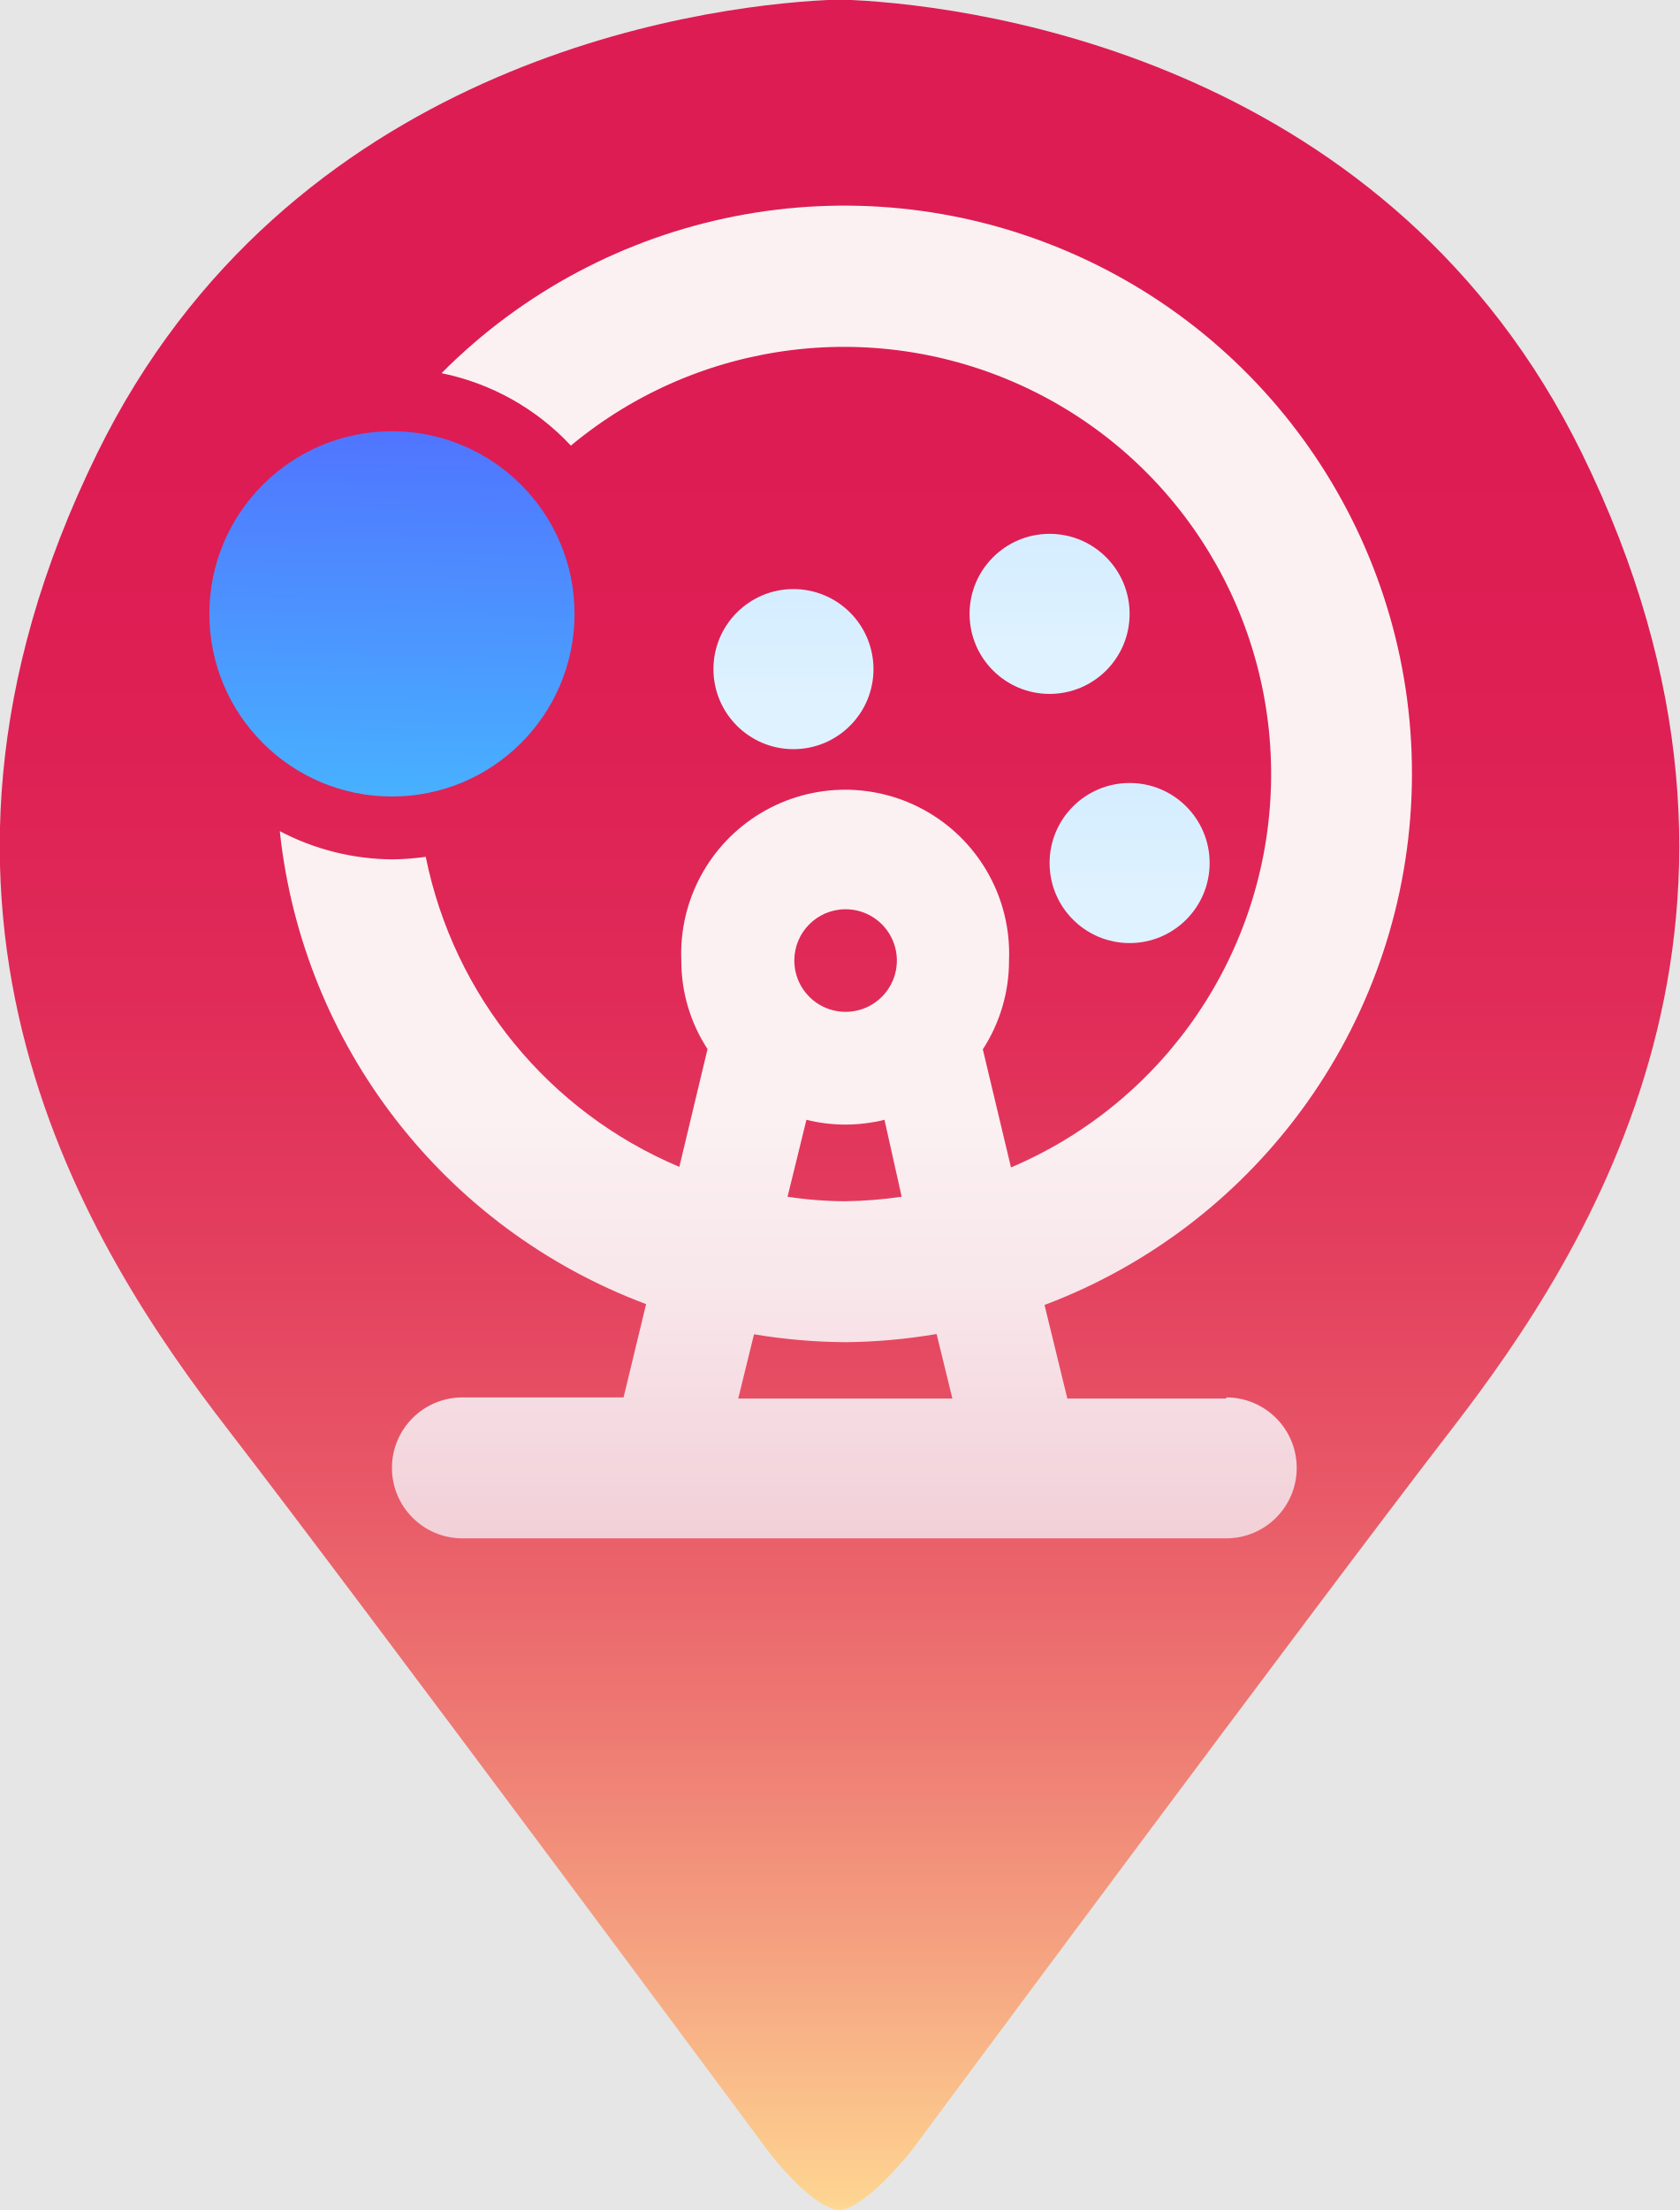
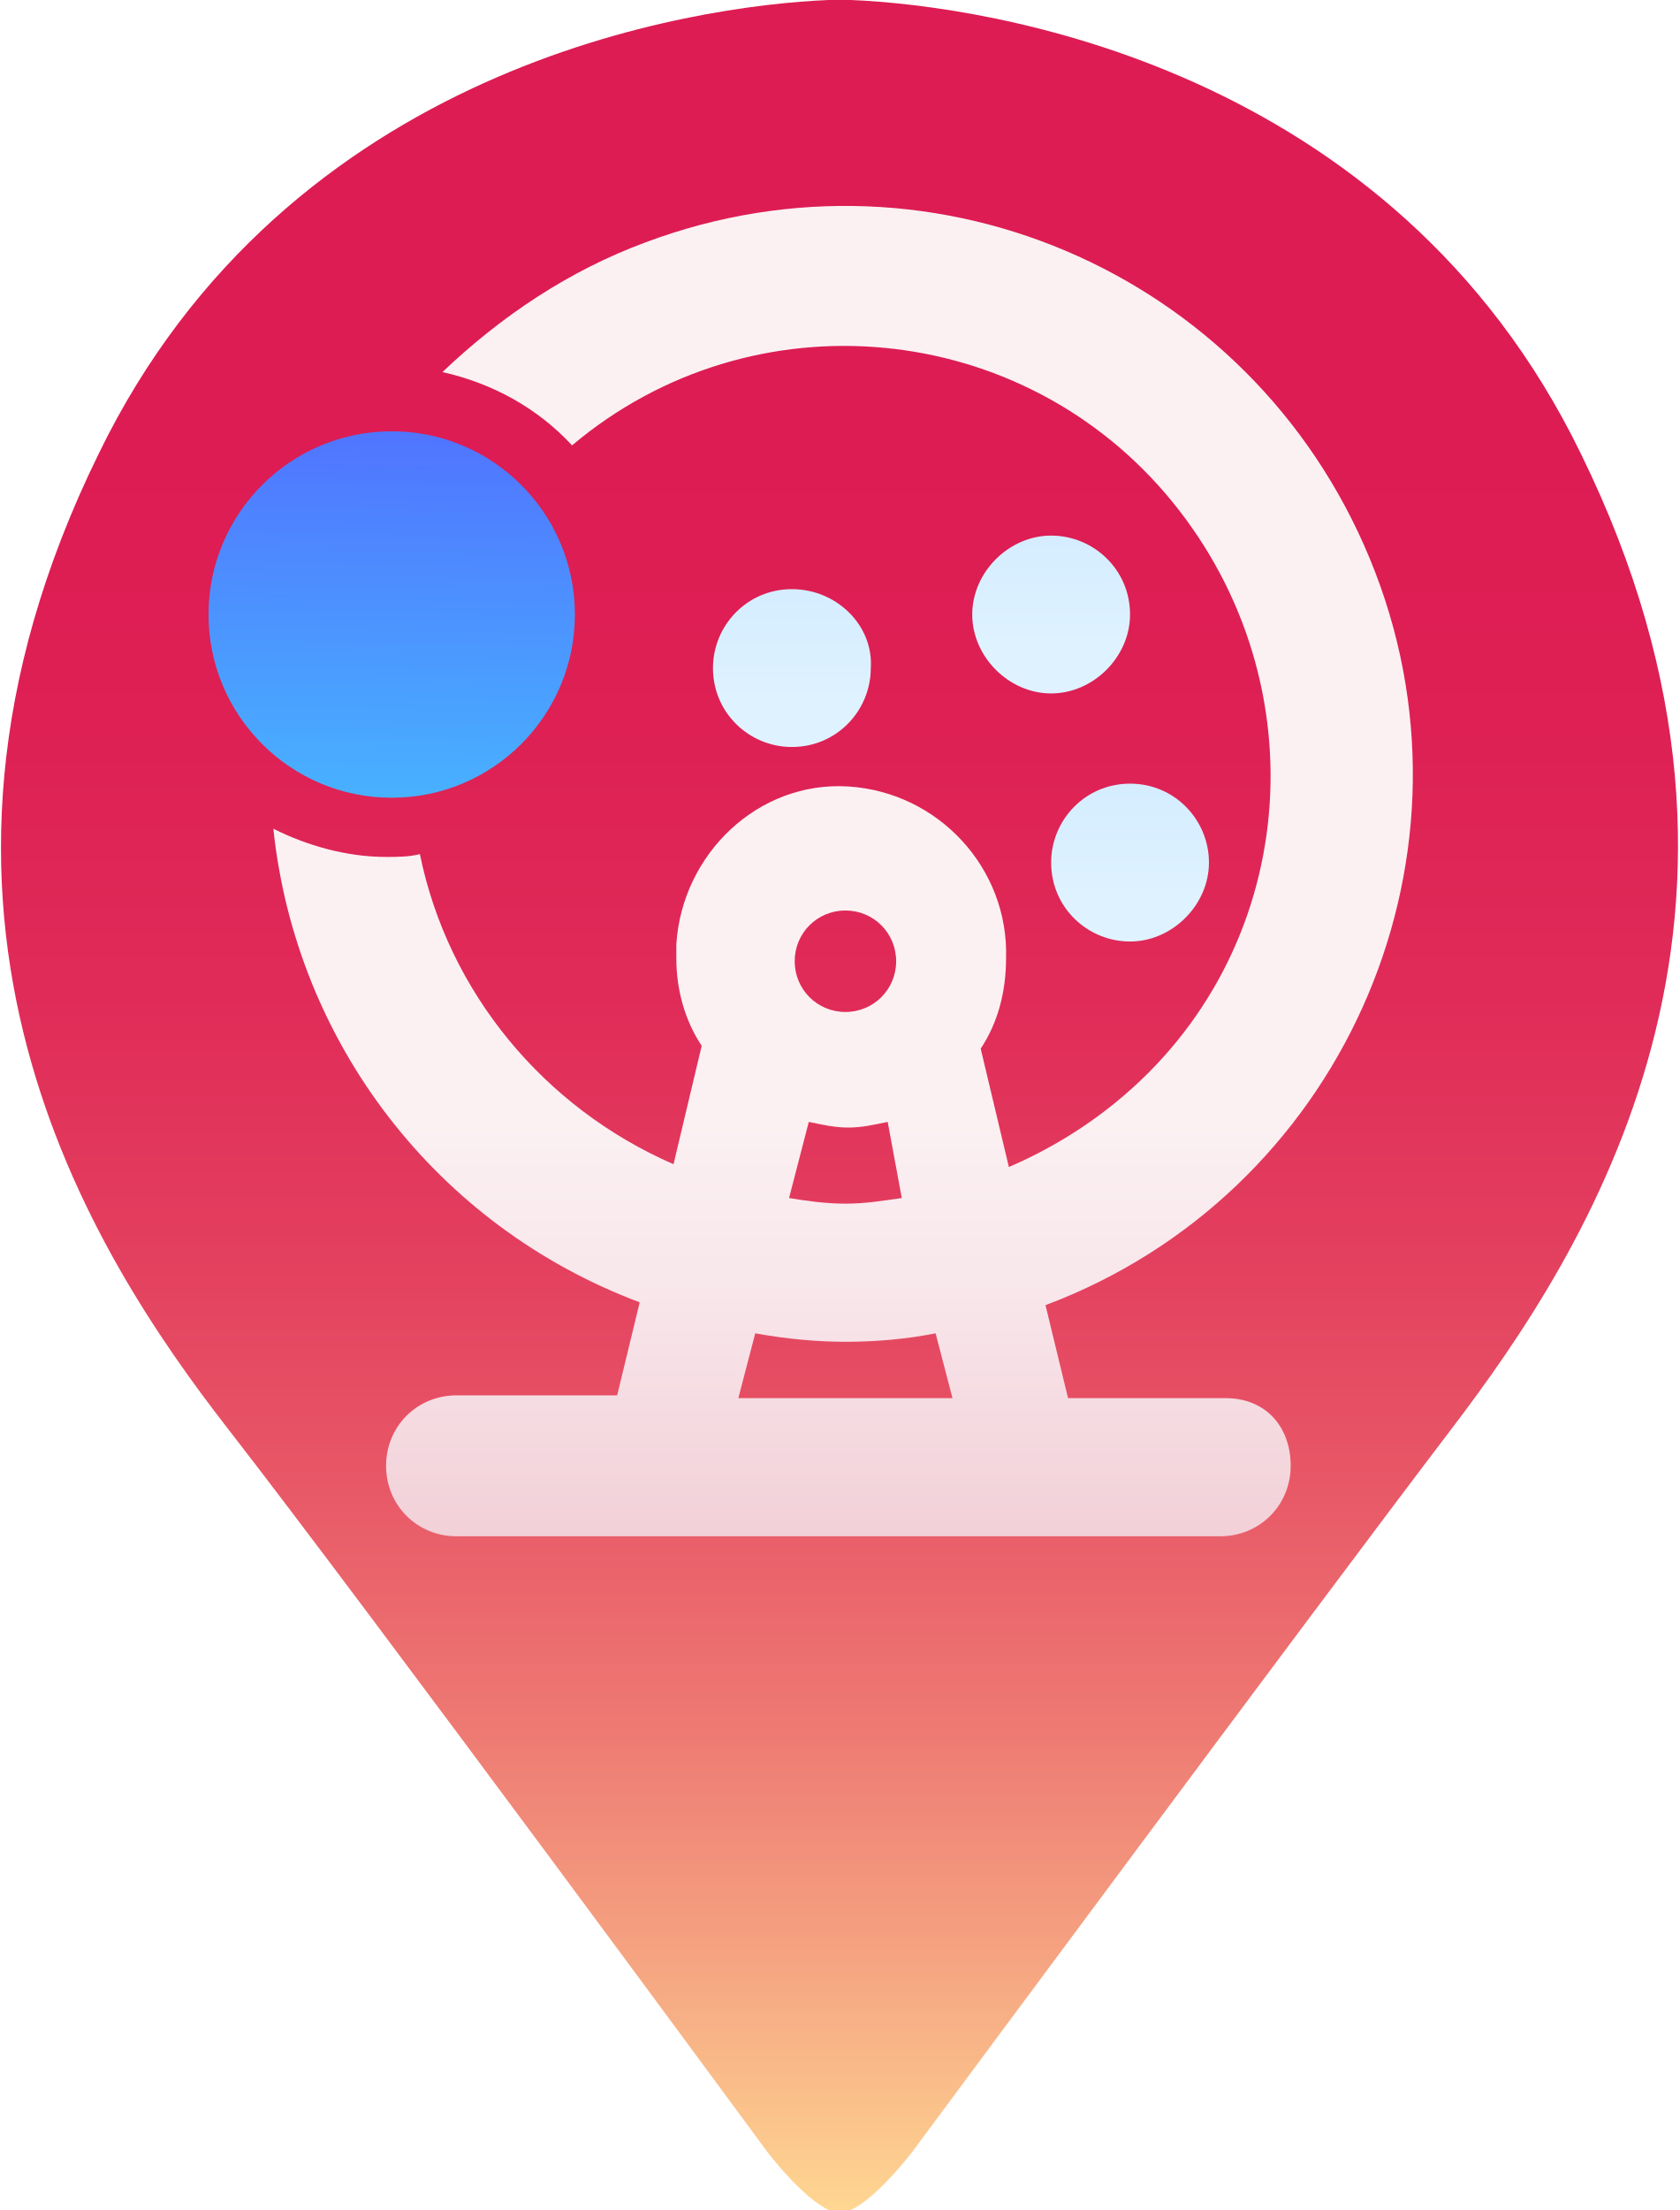
- <svg xmlns="http://www.w3.org/2000/svg" xmlns:xlink="http://www.w3.org/1999/xlink" viewBox="0 0 59.6 78.41">
-   <defs>
-     <style>.cls-1{fill:#e6e6e6;}.cls-2{fill:url(#未命名漸層_39);}.cls-3{fill:url(#未命名漸層_68);}.cls-4{fill:url(#未命名漸層_68-2);}.cls-5{fill:url(#未命名漸層_68-3);}.cls-6{fill:url(#未命名漸層_53);}.cls-7{fill:url(#未命名漸層_44);}</style>
-     <linearGradient id="未命名漸層_39" x1="29.8" y1="-0.33" x2="29.8" y2="78.85" gradientUnits="userSpaceOnUse">
-       <stop offset="0.21" stop-color="#dd1c53" />
-       <stop offset="0.33" stop-color="#de2054" />
-       <stop offset="0.45" stop-color="#e02b58" />
-       <stop offset="0.56" stop-color="#e33e5e" />
-       <stop offset="0.67" stop-color="#e85867" />
-       <stop offset="0.78" stop-color="#ee7a73" />
-       <stop offset="0.88" stop-color="#f5a381" />
-       <stop offset="0.99" stop-color="#fed491" />
-       <stop offset="1" stop-color="#ffdb94" />
+ <svg xmlns="http://www.w3.org/2000/svg" version="1.1" id="圖層_1" x="0px" y="0px" viewBox="0 0 59.6 78.4" style="enable-background:new 0 0 59.6 78.4;" xml:space="preserve">
+   <style type="text/css">
+ 	.st0{fill:url(#SVGID_1_);}
+ 	.st1{fill:url(#SVGID_2_);}
+ 	.st2{fill:url(#SVGID_3_);}
+ 	.st3{fill:url(#SVGID_4_);}
+ 	.st4{fill:url(#SVGID_5_);}
+ 	.st5{fill:url(#SVGID_6_);}
+ </style>
+   <g id="圖層_2_1_">
+     <linearGradient id="SVGID_1_" gradientUnits="userSpaceOnUse" x1="29.794" y1="78.22" x2="29.794" y2="-0.96" gradientTransform="matrix(1 0 0 -1 0 77.8898)">
+       <stop offset="0.21" style="stop-color:#DD1C53" />
+       <stop offset="0.33" style="stop-color:#DE2054" />
+       <stop offset="0.45" style="stop-color:#E02B58" />
+       <stop offset="0.56" style="stop-color:#E33E5E" />
+       <stop offset="0.67" style="stop-color:#E85867" />
+       <stop offset="0.78" style="stop-color:#EE7A73" />
+       <stop offset="0.88" style="stop-color:#F5A381" />
+       <stop offset="0.99" style="stop-color:#FED491" />
+       <stop offset="1" style="stop-color:#FFDB94" />
    </linearGradient>
-     <linearGradient id="未命名漸層_68" x1="37.25" y1="-0.5" x2="37.25" y2="23.06" gradientUnits="userSpaceOnUse">
-       <stop offset="0" stop-color="#aedcff" />
-       <stop offset="0.3" stop-color="#b8e1ff" />
-       <stop offset="0.82" stop-color="#d4edff" />
-       <stop offset="1" stop-color="#dff2ff" />
+     <path class="st0" d="M56.1,16.1C49.4,2.3,35,0.2,30.2,0l0,0h-0.8l0,0C24.6,0.2,10.2,2.3,3.5,16.1c-8,16.3-0.3,28.3,4.6,34.6   s19.1,25.6,19.1,25.6s1.5,2,2.5,2.2h0.2c1-0.2,2.5-2.2,2.5-2.2S46.7,57,51.5,50.7S64.1,32.4,56.1,16.1z" />
+     <linearGradient id="SVGID_2_" gradientUnits="userSpaceOnUse" x1="37.25" y1="78.39" x2="37.25" y2="54.83" gradientTransform="matrix(1 0 0 -1 0 77.8898)">
+       <stop offset="0" style="stop-color:#AEDCFF" />
+       <stop offset="0.3" style="stop-color:#B8E1FF" />
+       <stop offset="0.82" style="stop-color:#D4EDFF" />
+       <stop offset="1" style="stop-color:#DFF2FF" />
    </linearGradient>
-     <linearGradient id="未命名漸層_68-2" x1="28.15" y1="1.46" x2="28.15" y2="25.02" xlink:href="#未命名漸層_68" />
-     <linearGradient id="未命名漸層_68-3" x1="40.09" y1="8.34" x2="40.09" y2="31.9" xlink:href="#未命名漸層_68" />
-     <linearGradient id="未命名漸層_53" x1="14.16" y1="9.62" x2="13.72" y2="31.08" gradientUnits="userSpaceOnUse">
-       <stop offset="0" stop-color="#545aff" />
-       <stop offset="1" stop-color="#46beff" />
+     <path class="st1" d="M40.1,21.8c0-1.6-1.3-2.8-2.8-2.8s-2.8,1.3-2.8,2.8s1.3,2.8,2.8,2.8S40.1,23.3,40.1,21.8L40.1,21.8z" />
+     <linearGradient id="SVGID_3_" gradientUnits="userSpaceOnUse" x1="28.16" y1="76.43" x2="28.16" y2="52.87" gradientTransform="matrix(1 0 0 -1 0 77.8898)">
+       <stop offset="0" style="stop-color:#AEDCFF" />
+       <stop offset="0.3" style="stop-color:#B8E1FF" />
+       <stop offset="0.82" style="stop-color:#D4EDFF" />
+       <stop offset="1" style="stop-color:#DFF2FF" />
    </linearGradient>
-     <linearGradient id="未命名漸層_44" x1="30.02" y1="39.09" x2="30.02" y2="61.3" gradientUnits="userSpaceOnUse">
-       <stop offset="0" stop-color="#fbf1f3" />
-       <stop offset="0.29" stop-color="#f8e7eb" />
-       <stop offset="0.78" stop-color="#f1cbd4" />
-       <stop offset="1" stop-color="#edbcc8" />
+     <path class="st2" d="M28.1,20.9c-1.6,0-2.8,1.3-2.8,2.8c0,1.6,1.3,2.8,2.8,2.8c1.6,0,2.8-1.3,2.8-2.8C31,22.2,29.7,20.9,28.1,20.9   C28.2,20.9,28.2,20.9,28.1,20.9z" />
+     <linearGradient id="SVGID_4_" gradientUnits="userSpaceOnUse" x1="40.09" y1="69.55" x2="40.09" y2="45.99" gradientTransform="matrix(1 0 0 -1 0 77.8898)">
+       <stop offset="0" style="stop-color:#AEDCFF" />
+       <stop offset="0.3" style="stop-color:#B8E1FF" />
+       <stop offset="0.82" style="stop-color:#D4EDFF" />
+       <stop offset="1" style="stop-color:#DFF2FF" />
    </linearGradient>
-   </defs>
-   <g id="圖層_3" data-name="圖層 3">
-     <rect class="cls-1" x="-489.72" y="-20.66" width="702.75" height="269.75" />
-   </g>
-   <g id="圖層_2" data-name="圖層 2">
-     <path class="cls-2" d="M56.14,16.08C49.38,2.3,35,.23,30.22,0V0h-.84V0C24.58.23,10.21,2.3,3.45,16.08c-8,16.29-.27,28.28,4.61,34.6S27.21,76.25,27.21,76.25s1.48,2,2.51,2.15h.16c1-.2,2.51-2.15,2.51-2.15S46.66,57,51.54,50.68,64.13,32.37,56.14,16.08Z" />
-     <path class="cls-3" d="M40.09,21.78a2.84,2.84,0,1,0-2.84,2.84A2.84,2.84,0,0,0,40.09,21.78Z" />
-     <path class="cls-4" d="M28.15,20.9A2.84,2.84,0,1,0,31,23.74,2.84,2.84,0,0,0,28.15,20.9Z" />
-     <path class="cls-5" d="M40.09,27.78a2.84,2.84,0,1,0,2.84,2.84A2.84,2.84,0,0,0,40.09,27.78Z" />
-     <circle class="cls-6" cx="13.91" cy="21.78" r="6.48" />
-     <path class="cls-7" d="M43.52,49.62H37.88l-.81-3.32a20.15,20.15,0,1,0-21.4-33.06,8.63,8.63,0,0,1,4.59,2.57A15.16,15.16,0,1,1,35.88,41.42l-1-4.19a5.77,5.77,0,0,0,.93-3.15,5.82,5.82,0,1,0-11.63,0,5.71,5.71,0,0,0,.93,3.14l-1,4.18a15.2,15.2,0,0,1-9-11,9.23,9.23,0,0,1-1.18.09,8.71,8.71,0,0,1-4-1,20.2,20.2,0,0,0,13,16.78l-.8,3.31H16.41a2.5,2.5,0,0,0,0,5H43.52a2.5,2.5,0,0,0,0-5ZM32,42.46a15.33,15.33,0,0,1-2,.16,13.94,13.94,0,0,1-2.05-.16l.67-2.73A5.73,5.73,0,0,0,30,39.9a5.81,5.81,0,0,0,1.39-.17Zm-2-10.2a1.82,1.82,0,1,1-1.81,1.82A1.82,1.82,0,0,1,30,32.26Zm-3.8,17.36.56-2.28a20.43,20.43,0,0,0,3.24.28,20.22,20.22,0,0,0,3.24-.29l.56,2.29Z" />
+     <path class="st3" d="M40.1,27.8c-1.6,0-2.8,1.3-2.8,2.8c0,1.6,1.3,2.8,2.8,2.8s2.8-1.3,2.8-2.8C42.9,29.1,41.7,27.8,40.1,27.8   L40.1,27.8z" />
+     <linearGradient id="SVGID_5_" gradientUnits="userSpaceOnUse" x1="14.159" y1="68.27" x2="13.719" y2="46.81" gradientTransform="matrix(1 0 0 -1 0 77.8898)">
+       <stop offset="0" style="stop-color:#545AFF" />
+       <stop offset="1" style="stop-color:#46BEFF" />
+     </linearGradient>
+     <circle class="st4" cx="13.9" cy="21.8" r="6.5" />
+     <linearGradient id="SVGID_6_" gradientUnits="userSpaceOnUse" x1="30.023" y1="38.8" x2="30.023" y2="16.59" gradientTransform="matrix(1 0 0 -1 0 77.8898)">
+       <stop offset="0" style="stop-color:#FBF1F3" />
+       <stop offset="0.29" style="stop-color:#F8E7EB" />
+       <stop offset="0.78" style="stop-color:#F1CBD4" />
+       <stop offset="1" style="stop-color:#EDBCC8" />
+     </linearGradient>
+     <path class="st5" d="M43.5,49.6h-5.6l-0.8-3.3c10.4-3.9,15.7-15.6,11.7-26S33.3,4.7,22.9,8.6c-2.7,1-5.1,2.6-7.2,4.6   c1.8,0.4,3.4,1.3,4.6,2.6c6.4-5.4,16-4.5,21.3,2s4.5,16-2,21.3c-1.1,0.9-2.4,1.7-3.8,2.3l-1-4.2c0.6-0.9,0.9-2,0.9-3.2   c0.1-3.2-2.4-5.9-5.6-6.1s-5.9,2.4-6.1,5.6c0,0.2,0,0.3,0,0.5c0,1.1,0.3,2.2,0.9,3.1l-1,4.2c-4.6-2-8-6.1-9-11   c-0.4,0.1-0.8,0.1-1.2,0.1c-1.4,0-2.8-0.4-4-1c0.8,7.6,5.8,14.1,13,16.8l-0.8,3.3h-5.7c-1.4,0-2.5,1.1-2.5,2.5s1.1,2.5,2.5,2.5   h27.1c1.4,0,2.5-1.1,2.5-2.5S44.9,49.6,43.5,49.6L43.5,49.6z M32,42.5c-0.7,0.1-1.3,0.2-2,0.2c-0.7,0-1.4-0.1-2-0.2l0.7-2.7   c0.5,0.1,0.9,0.2,1.4,0.2c0.5,0,0.9-0.1,1.4-0.2L32,42.5z M30,32.3c1,0,1.8,0.8,1.8,1.8c0,1-0.8,1.8-1.8,1.8c-1,0-1.8-0.8-1.8-1.8   c0,0,0,0,0,0C28.2,33.1,29,32.3,30,32.3z M26.2,49.6l0.6-2.3c1.1,0.2,2.2,0.3,3.2,0.3c1.1,0,2.2-0.1,3.2-0.3l0.6,2.3H26.2z" />
  </g>
</svg>
